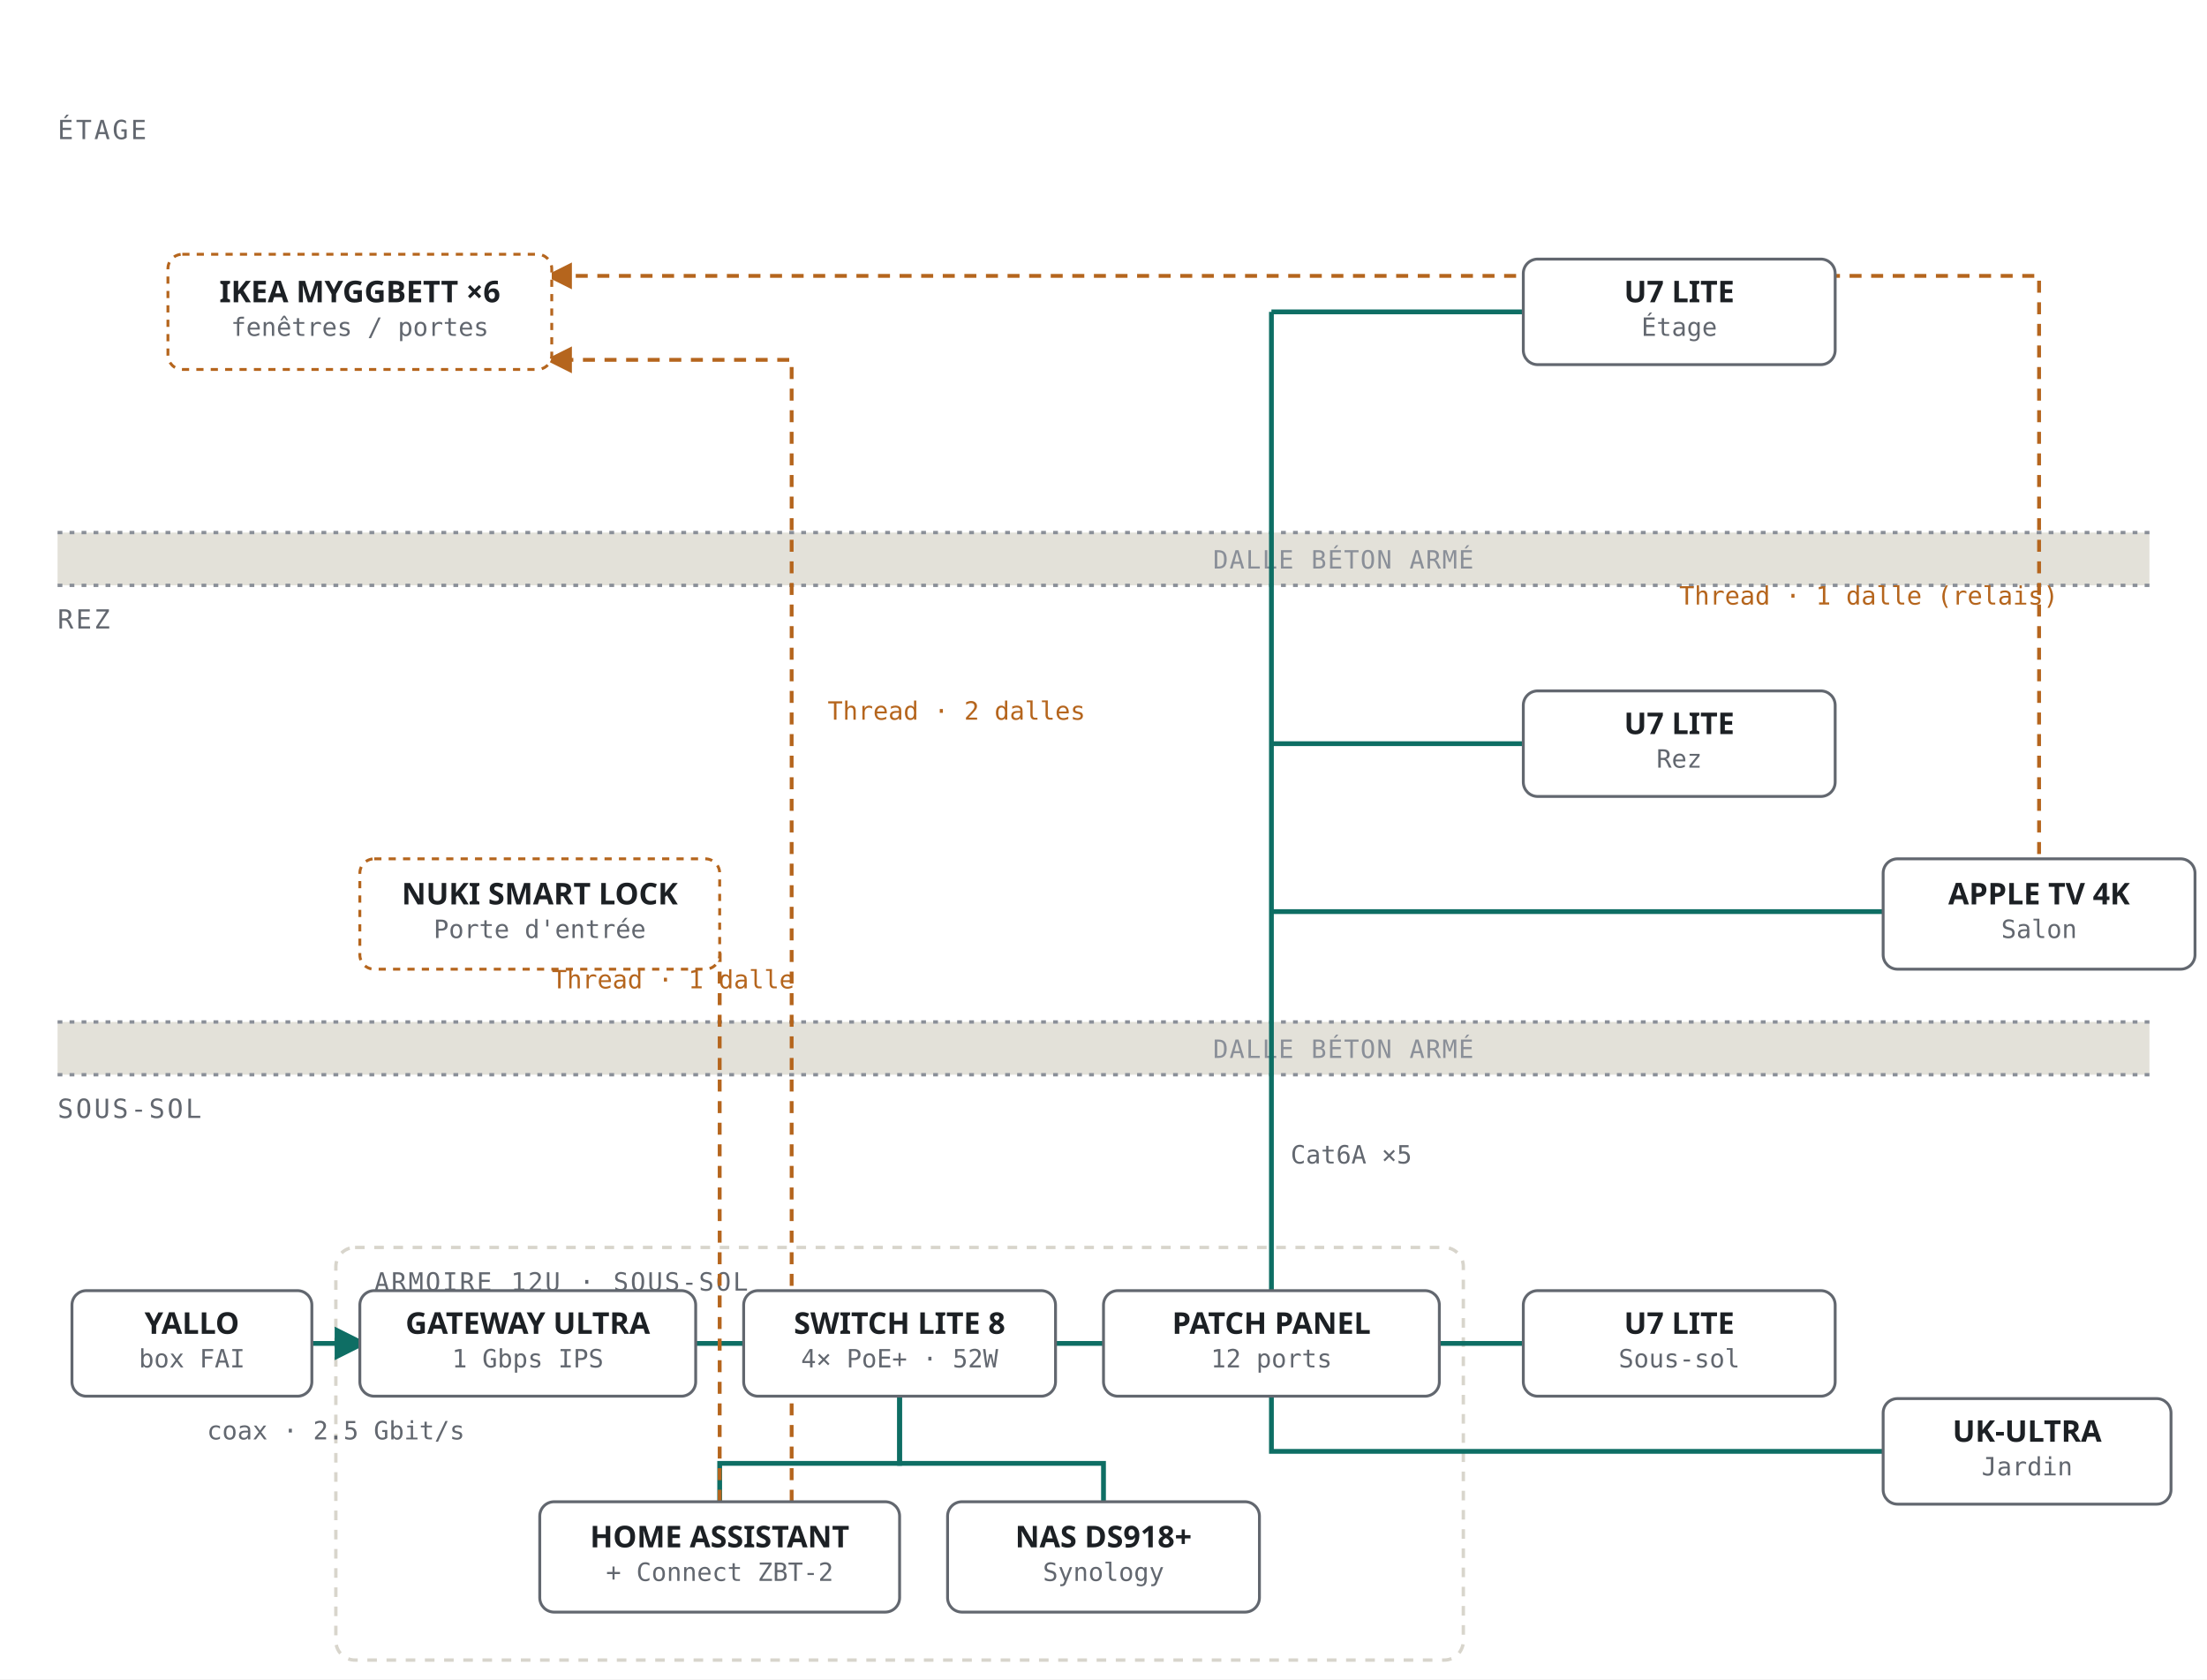
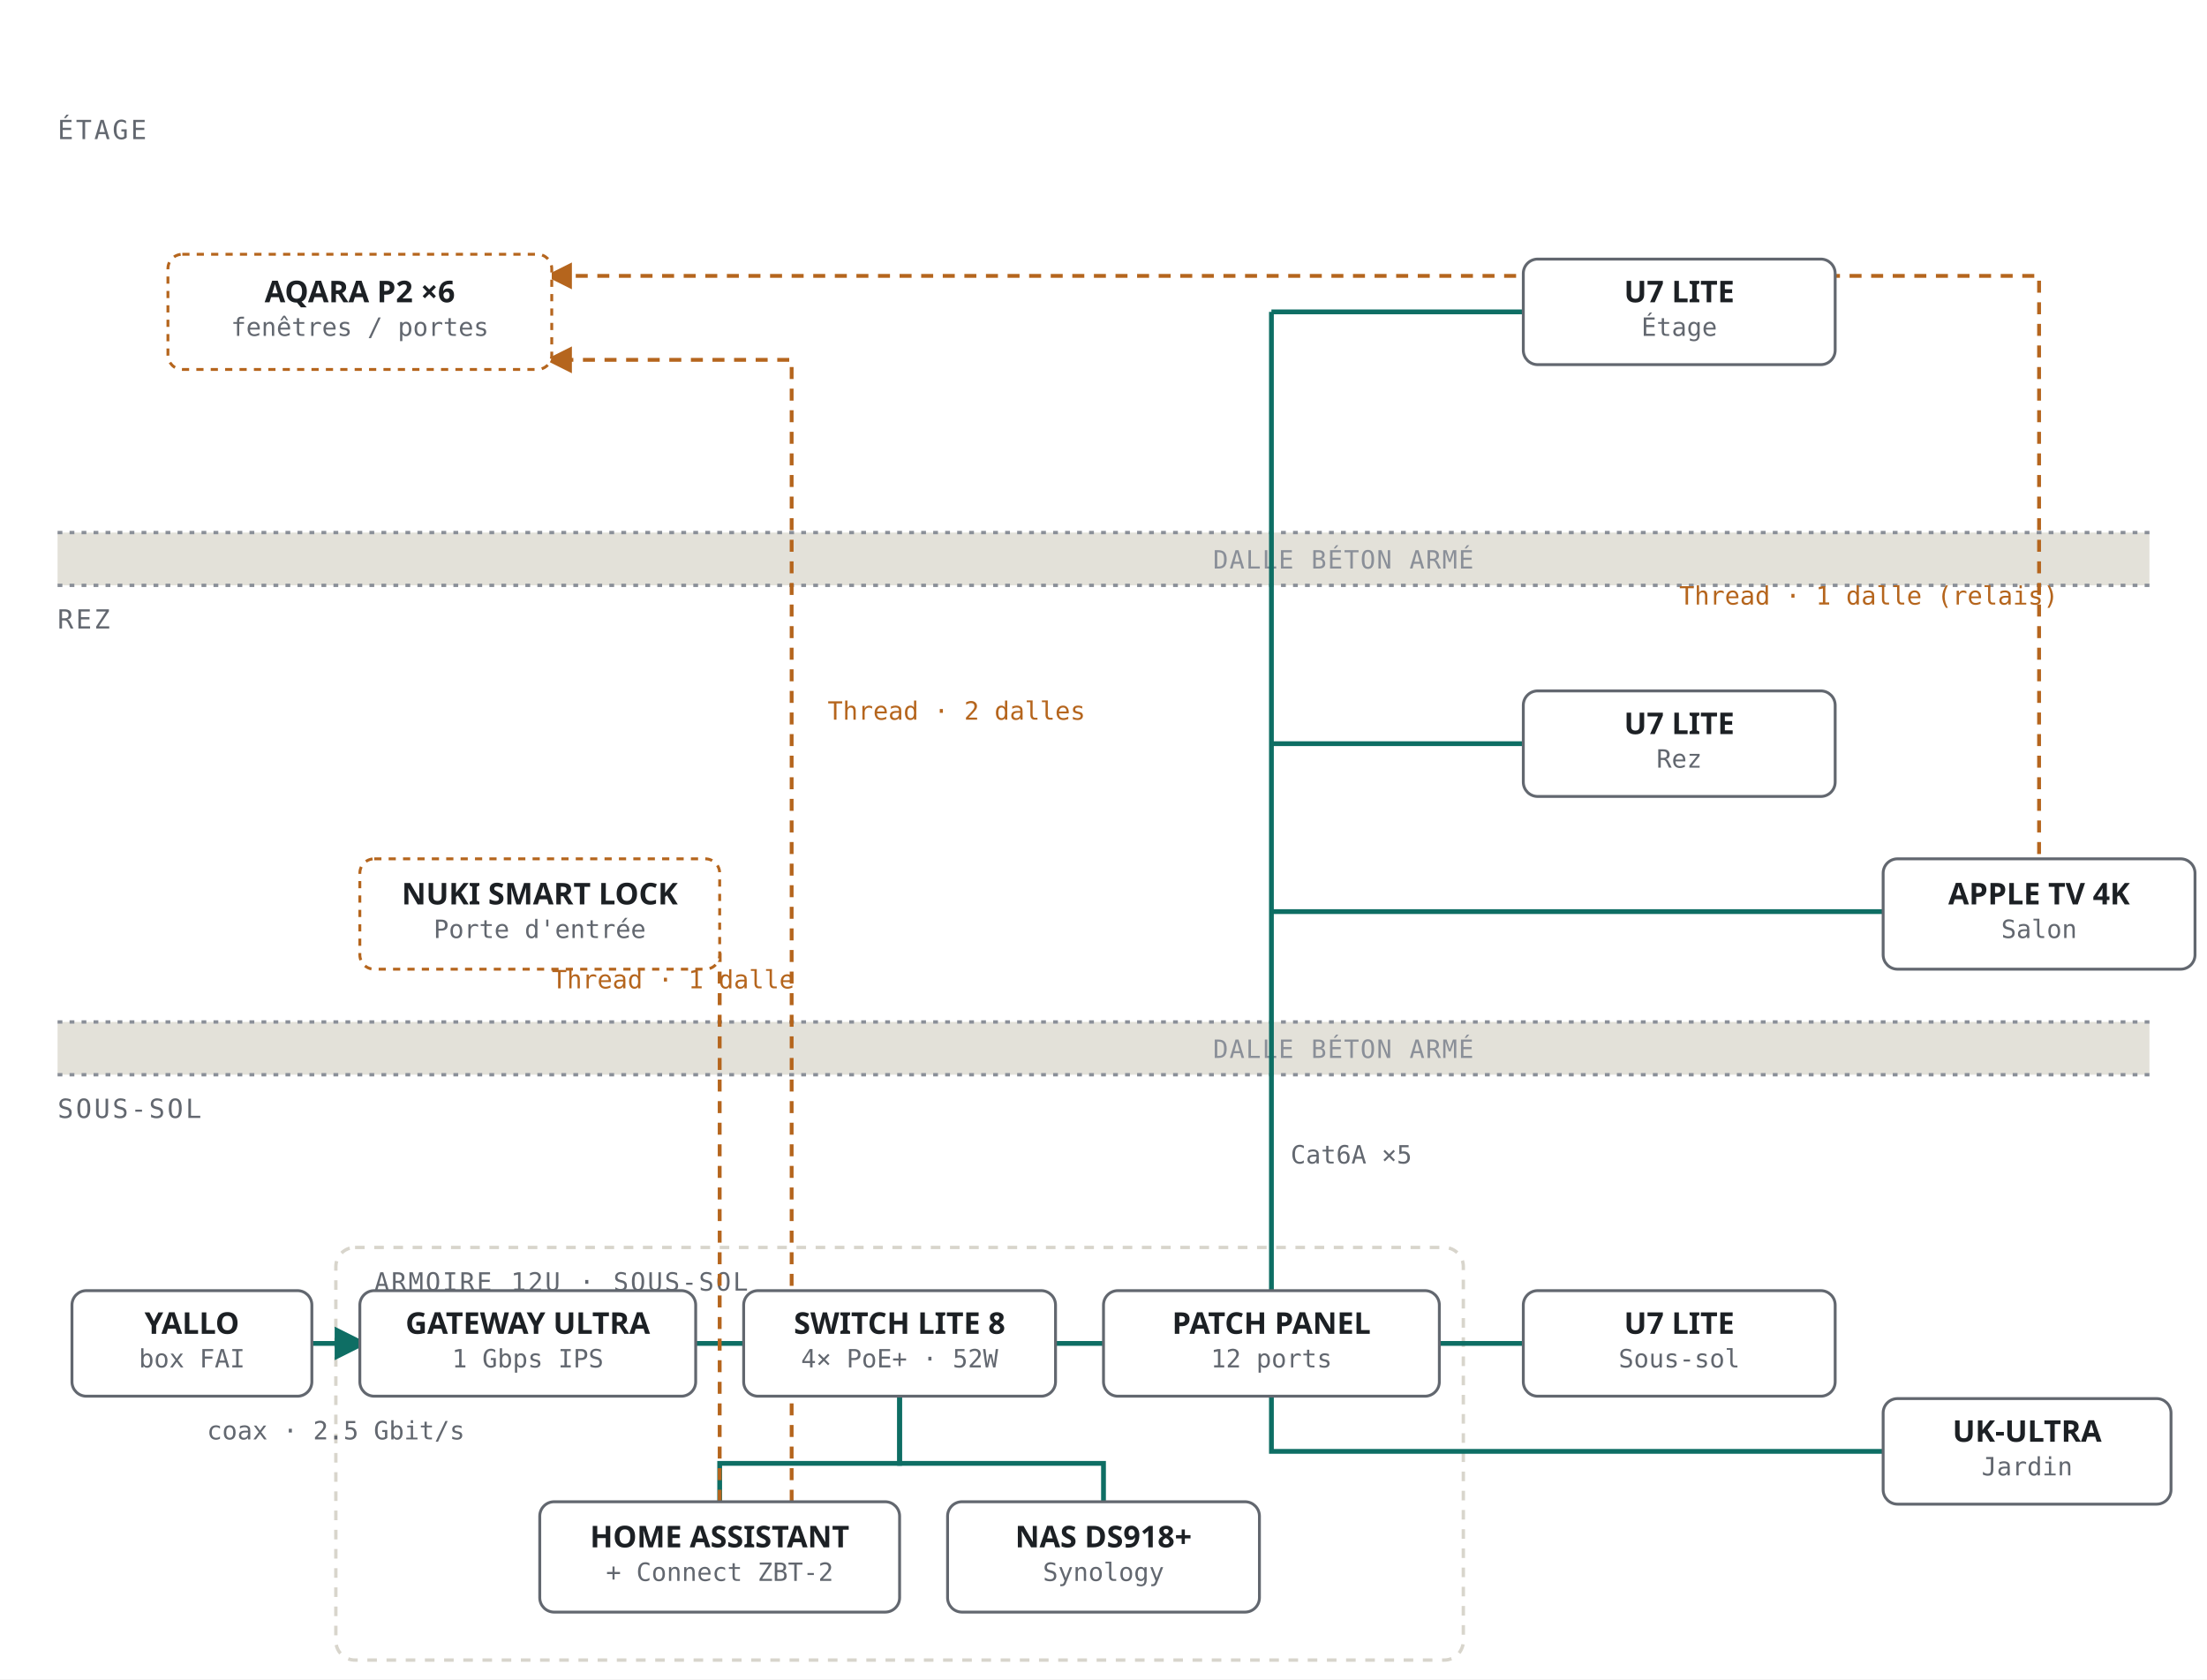
<svg xmlns="http://www.w3.org/2000/svg" viewBox="0 0 920 700" role="img" aria-label="Schema du cablage Ethernet en etoile depuis le patch panel du sous-sol vers les bornes Wi-Fi et l'Apple TV, et du maillage Thread depuis le Connect ZBT-2 et l'Apple TV vers la serrure Nuki et les capteurs IKEA, montrant que le ZBT-2 seul doit traverser deux dalles en beton pour atteindre l'etage alors que l'Apple TV n'en traverse qu'une.">
  <defs>
    <marker id="arrowWired" viewBox="0 0 8 8" refX="6" refY="4" markerWidth="7" markerHeight="7" orient="auto-start-reverse">
      <path d="M0,0 L8,4 L0,8 Z" fill="#0E6E64" />
    </marker>
    <marker id="arrowThread" viewBox="0 0 8 8" refX="6" refY="4" markerWidth="7" markerHeight="7" orient="auto-start-reverse">
      <path d="M0,0 L8,4 L0,8 Z" fill="#B5651D" />
    </marker>
  </defs>
  <rect x="0" y="0" width="920" height="700" fill="#FFFFFF" />
  <text x="24" y="58" font-family="ui-monospace, Menlo, monospace" font-size="11" letter-spacing="1" fill="#62676F">ÉTAGE</text>
  <text x="24" y="262" font-family="ui-monospace, Menlo, monospace" font-size="11" letter-spacing="1" fill="#62676F">REZ</text>
  <text x="24" y="466" font-family="ui-monospace, Menlo, monospace" font-size="11" letter-spacing="1" fill="#62676F">SOUS-SOL</text>
  <rect x="24" y="222" width="872" height="22" fill="#E3E1D9" />
  <line x1="24" y1="222" x2="896" y2="222" stroke="#8A8F98" stroke-width="1.4" stroke-dasharray="2 3" />
  <line x1="24" y1="244" x2="896" y2="244" stroke="#8A8F98" stroke-width="1.4" stroke-dasharray="2 3" />
  <text x="560" y="237" text-anchor="middle" font-family="ui-monospace, Menlo, monospace" font-size="10.5" letter-spacing="0.5" fill="#8A8F98">DALLE BÉTON ARMÉ</text>
  <rect x="24" y="426" width="872" height="22" fill="#E3E1D9" />
  <line x1="24" y1="426" x2="896" y2="426" stroke="#8A8F98" stroke-width="1.4" stroke-dasharray="2 3" />
  <line x1="24" y1="448" x2="896" y2="448" stroke="#8A8F98" stroke-width="1.4" stroke-dasharray="2 3" />
  <text x="560" y="441" text-anchor="middle" font-family="ui-monospace, Menlo, monospace" font-size="10.5" letter-spacing="0.5" fill="#8A8F98">DALLE BÉTON ARMÉ</text>
  <rect x="140" y="520" width="470" height="172" rx="8" fill="none" stroke="#D8D5CC" stroke-width="1.4" stroke-dasharray="4 4" />
  <text x="156" y="538" font-family="ui-monospace, Menlo, monospace" font-size="10.5" letter-spacing="0.8" fill="#62676F">ARMOIRE 12U · SOUS-SOL</text>
  <g fill="none" stroke="#0E6E64" stroke-width="2">
    <line x1="130" y1="560" x2="150" y2="560" marker-end="url(#arrowWired)" />
    <line x1="290" y1="560" x2="310" y2="560" />
    <line x1="440" y1="560" x2="460" y2="560" />
    <polyline points="375,582 375,610 300,610 300,626" />
    <polyline points="375,582 375,610 460,610 460,626" />
    <line x1="530" y1="538" x2="530" y2="130" />
    <line x1="600" y1="560" x2="635" y2="560" />
    <polyline points="530,582 530,605 785,605" />
    <line x1="530" y1="310" x2="635" y2="310" />
    <line x1="530" y1="380" x2="785" y2="380" />
    <line x1="530" y1="130" x2="635" y2="130" />
  </g>
  <text x="538" y="485" font-family="ui-monospace, Menlo, monospace" font-size="10.5" fill="#62676F">Cat6A ×5</text>
  <text x="140" y="600" text-anchor="middle" font-family="ui-monospace, Menlo, monospace" font-size="10.5" fill="#62676F">coax · 2.5 Gbit/s</text>
  <g fill="none" stroke="#B5651D" stroke-width="1.6" stroke-dasharray="5 4">
    <polyline points="300,626 300,398 220,398 220,382" marker-end="url(#arrowThread)" />
    <polyline points="330,626 330,150 230,150" marker-end="url(#arrowThread)" />
    <polyline points="850,356 850,115 230,115" marker-end="url(#arrowThread)" />
  </g>
  <text x="230" y="412" font-family="ui-monospace, Menlo, monospace" font-size="10.5" fill="#B5651D">Thread · 1 dalle</text>
  <text x="345" y="300" font-family="ui-monospace, Menlo, monospace" font-size="10.5" fill="#B5651D">Thread · 2 dalles</text>
  <text x="700" y="252" font-family="ui-monospace, Menlo, monospace" font-size="10.5" fill="#B5651D">Thread · 1 dalle (relais)</text>
  <rect x="30" y="538" width="100" height="44" rx="6" fill="#FFFFFF" stroke="#62676F" stroke-width="1.2" />
  <text x="80" y="556" text-anchor="middle" font-family="system-ui, sans-serif" font-weight="600" font-size="12.5" fill="#1C2024">YALLO</text>
  <text x="80" y="570" text-anchor="middle" font-family="ui-monospace, Menlo, monospace" font-size="10.5" fill="#62676F">box FAI</text>
  <rect x="150" y="538" width="140" height="44" rx="6" fill="#FFFFFF" stroke="#62676F" stroke-width="1.2" />
  <text x="220" y="556" text-anchor="middle" font-family="system-ui, sans-serif" font-weight="600" font-size="12.5" fill="#1C2024">GATEWAY ULTRA</text>
  <text x="220" y="570" text-anchor="middle" font-family="ui-monospace, Menlo, monospace" font-size="10.5" fill="#62676F">1 Gbps IPS</text>
  <rect x="310" y="538" width="130" height="44" rx="6" fill="#FFFFFF" stroke="#62676F" stroke-width="1.2" />
  <text x="375" y="556" text-anchor="middle" font-family="system-ui, sans-serif" font-weight="600" font-size="12.5" fill="#1C2024">SWITCH LITE 8</text>
  <text x="375" y="570" text-anchor="middle" font-family="ui-monospace, Menlo, monospace" font-size="10.5" fill="#62676F">4× PoE+ · 52W</text>
  <rect x="460" y="538" width="140" height="44" rx="6" fill="#FFFFFF" stroke="#62676F" stroke-width="1.2" />
  <text x="530" y="556" text-anchor="middle" font-family="system-ui, sans-serif" font-weight="600" font-size="12.5" fill="#1C2024">PATCH PANEL</text>
  <text x="530" y="570" text-anchor="middle" font-family="ui-monospace, Menlo, monospace" font-size="10.5" fill="#62676F">12 ports</text>
  <rect x="225" y="626" width="150" height="46" rx="6" fill="#FFFFFF" stroke="#62676F" stroke-width="1.2" />
  <text x="300" y="645" text-anchor="middle" font-family="system-ui, sans-serif" font-weight="600" font-size="12.5" fill="#1C2024">HOME ASSISTANT</text>
  <text x="300" y="659" text-anchor="middle" font-family="ui-monospace, Menlo, monospace" font-size="10.5" fill="#62676F">+ Connect ZBT-2</text>
  <rect x="395" y="626" width="130" height="46" rx="6" fill="#FFFFFF" stroke="#62676F" stroke-width="1.2" />
  <text x="460" y="645" text-anchor="middle" font-family="system-ui, sans-serif" font-weight="600" font-size="12.5" fill="#1C2024">NAS DS918+</text>
  <text x="460" y="659" text-anchor="middle" font-family="ui-monospace, Menlo, monospace" font-size="10.5" fill="#62676F">Synology</text>
  <rect x="635" y="538" width="130" height="44" rx="6" fill="#FFFFFF" stroke="#62676F" stroke-width="1.2" />
  <text x="700" y="556" text-anchor="middle" font-family="system-ui, sans-serif" font-weight="600" font-size="12.5" fill="#1C2024">U7 LITE</text>
  <text x="700" y="570" text-anchor="middle" font-family="ui-monospace, Menlo, monospace" font-size="10.5" fill="#62676F">Sous-sol</text>
  <rect x="785" y="583" width="120" height="44" rx="6" fill="#FFFFFF" stroke="#62676F" stroke-width="1.2" />
  <text x="845" y="601" text-anchor="middle" font-family="system-ui, sans-serif" font-weight="600" font-size="12.5" fill="#1C2024">UK-ULTRA</text>
  <text x="845" y="615" text-anchor="middle" font-family="ui-monospace, Menlo, monospace" font-size="10.5" fill="#62676F">Jardin</text>
  <rect x="635" y="288" width="130" height="44" rx="6" fill="#FFFFFF" stroke="#62676F" stroke-width="1.2" />
  <text x="700" y="306" text-anchor="middle" font-family="system-ui, sans-serif" font-weight="600" font-size="12.5" fill="#1C2024">U7 LITE</text>
  <text x="700" y="320" text-anchor="middle" font-family="ui-monospace, Menlo, monospace" font-size="10.5" fill="#62676F">Rez</text>
  <rect x="785" y="358" width="130" height="46" rx="6" fill="#FFFFFF" stroke="#62676F" stroke-width="1.2" />
  <text x="850" y="377" text-anchor="middle" font-family="system-ui, sans-serif" font-weight="600" font-size="12.5" fill="#1C2024">APPLE TV 4K</text>
  <text x="850" y="391" text-anchor="middle" font-family="ui-monospace, Menlo, monospace" font-size="10.5" fill="#62676F">Salon</text>
  <rect x="150" y="358" width="150" height="46" rx="6" fill="#FFFFFF" stroke="#B5651D" stroke-width="1.2" stroke-dasharray="3 3" />
  <text x="225" y="377" text-anchor="middle" font-family="system-ui, sans-serif" font-weight="600" font-size="12.5" fill="#1C2024">NUKI SMART LOCK</text>
  <text x="225" y="391" text-anchor="middle" font-family="ui-monospace, Menlo, monospace" font-size="10.5" fill="#62676F">Porte d'entrée</text>
  <rect x="635" y="108" width="130" height="44" rx="6" fill="#FFFFFF" stroke="#62676F" stroke-width="1.2" />
  <text x="700" y="126" text-anchor="middle" font-family="system-ui, sans-serif" font-weight="600" font-size="12.5" fill="#1C2024">U7 LITE</text>
  <text x="700" y="140" text-anchor="middle" font-family="ui-monospace, Menlo, monospace" font-size="10.5" fill="#62676F">Étage</text>
  <rect x="70" y="106" width="160" height="48" rx="6" fill="#FFFFFF" stroke="#B5651D" stroke-width="1.2" stroke-dasharray="3 3" />
-   <text x="150" y="126" text-anchor="middle" font-family="system-ui, sans-serif" font-weight="600" font-size="12.5" fill="#1C2024">IKEA MYGGBETT ×6</text>
+   <text x="150" y="126" text-anchor="middle" font-family="system-ui, sans-serif" font-weight="600" font-size="12.5" fill="#1C2024">AQARA P2 ×6</text>
  <text x="150" y="140" text-anchor="middle" font-family="ui-monospace, Menlo, monospace" font-size="10.5" fill="#62676F">fenêtres / portes</text>
</svg>
